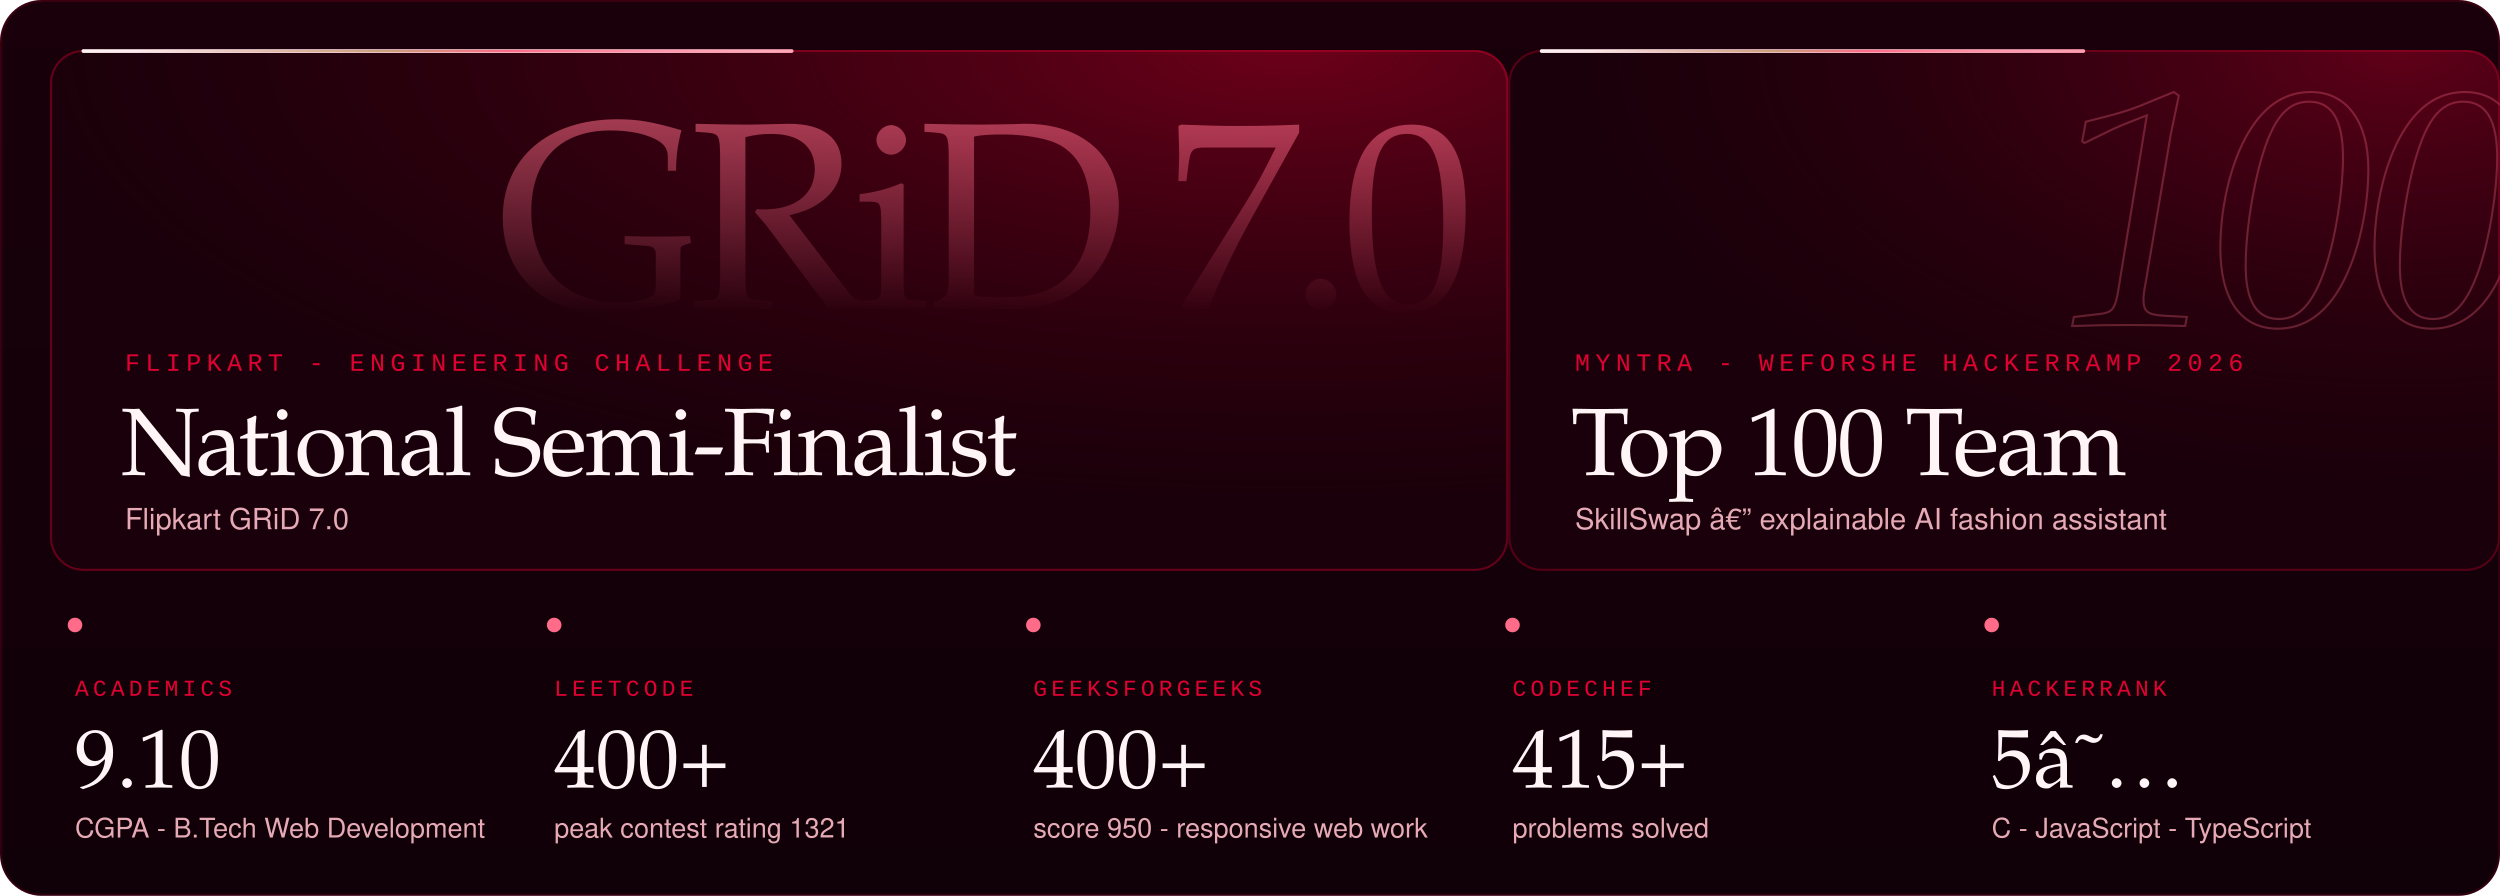
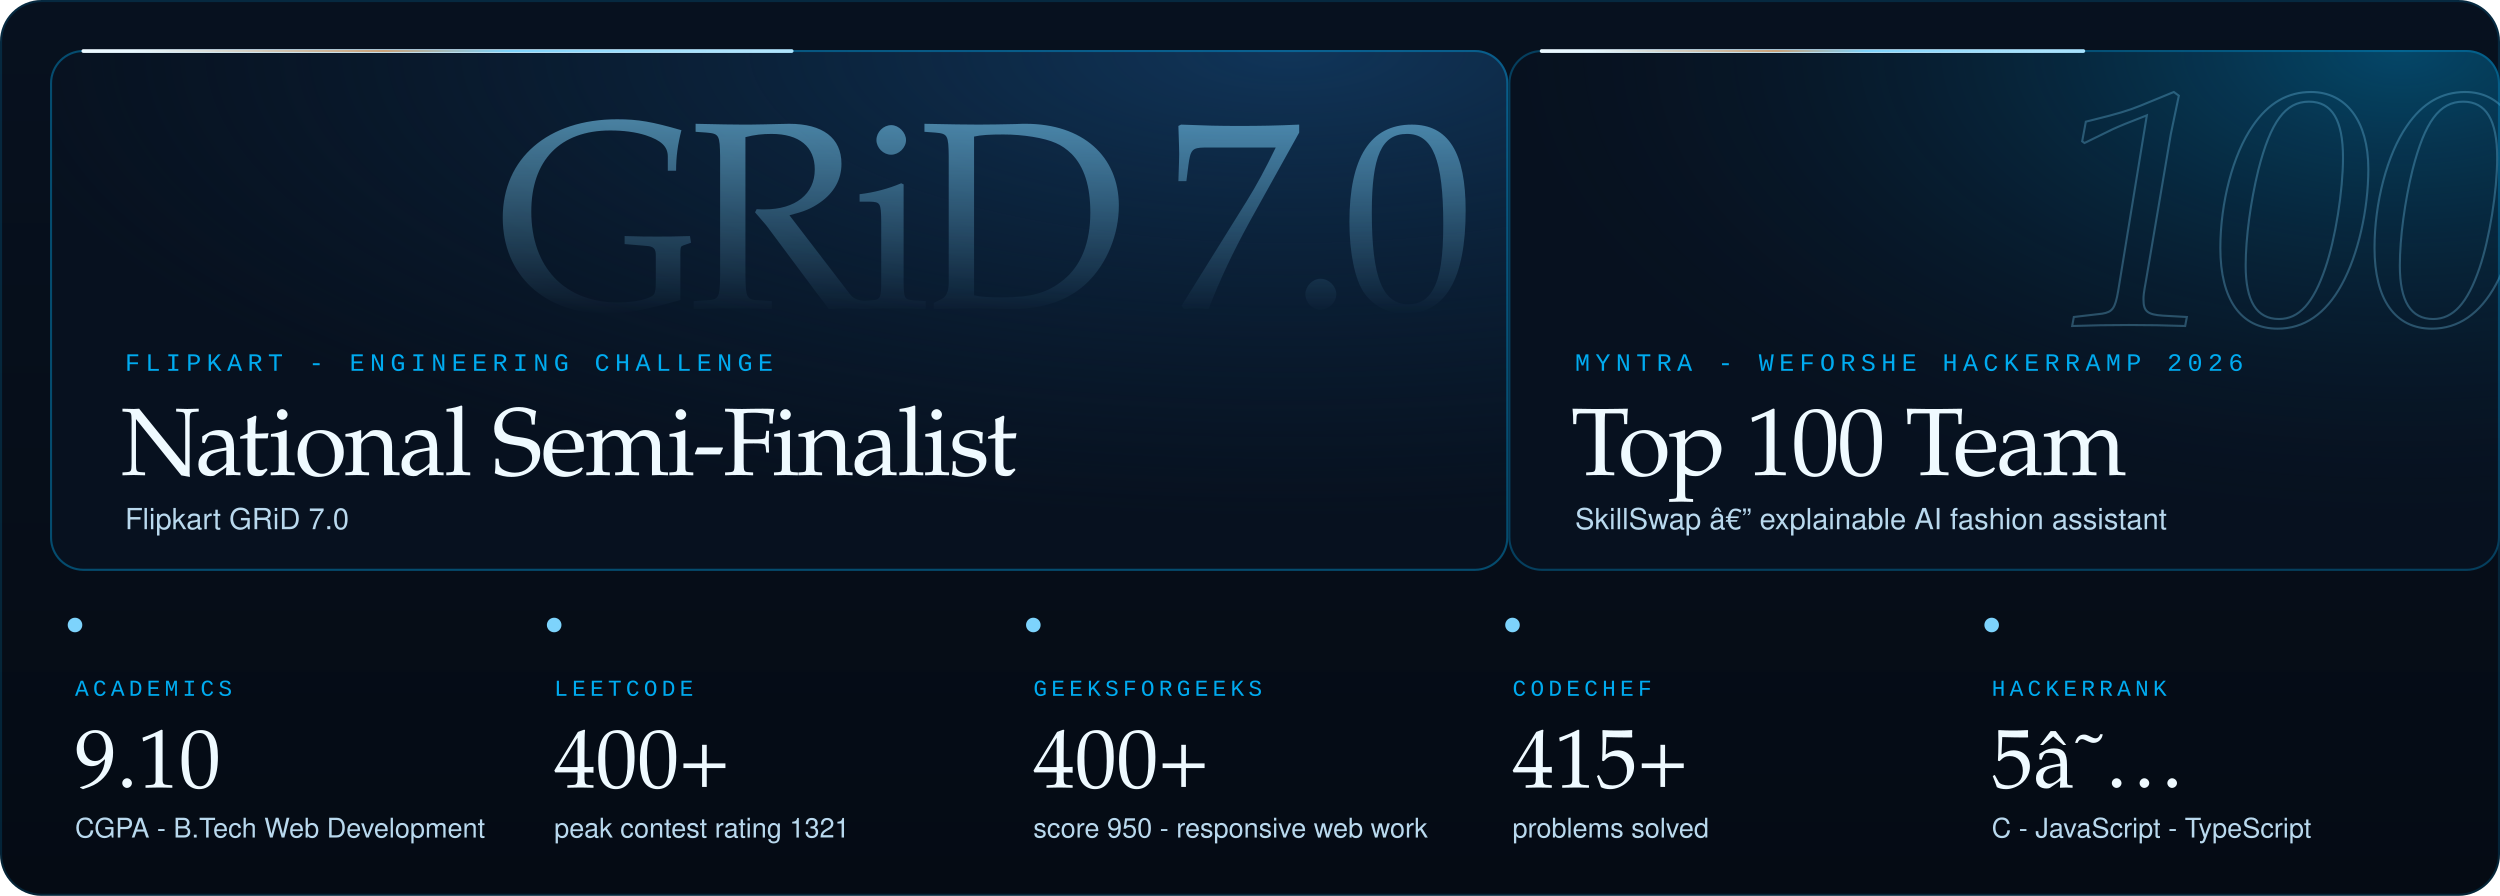
<svg xmlns="http://www.w3.org/2000/svg" viewBox="0 0 1200 430" width="1200" height="430" role="img" aria-labelledby="ach-title ach-desc">
  <defs>
    <linearGradient id="ach-bg" x1="0" y1="0" x2="0" y2="1">
-       <stop offset="0" stop-color="#19000a" />
-       <stop offset="1" stop-color="#100007" />
+       <stop offset="0" stop-color="#07111f" />
+       <stop offset="1" stop-color="#050b14" />
    </linearGradient>
    <radialGradient id="ach-glow-a" cx="85%" cy="0%" r="90%">
-       <stop offset="0" stop-color="#7a001c" stop-opacity=".85" />
-       <stop offset="1" stop-color="#3d0010" stop-opacity="0" />
+       <stop offset="0" stop-color="#123b63" stop-opacity=".85" />
+       <stop offset="1" stop-color="#0b2742" stop-opacity="0" />
    </radialGradient>
    <radialGradient id="ach-glow-b" cx="90%" cy="0%" r="90%">
-       <stop offset="0" stop-color="#e10032" stop-opacity=".35" />
-       <stop offset="1" stop-color="#3d0010" stop-opacity="0" />
+       <stop offset="0" stop-color="#00abf0" stop-opacity=".35" />
+       <stop offset="1" stop-color="#0b2742" stop-opacity="0" />
    </radialGradient>
    <linearGradient id="ach-hair" x1="0" y1="0" x2="1" y2="0">
      <stop offset="0" stop-color="#C9A27A" stop-opacity="0" />
      <stop offset=".4" stop-color="#C9A27A" />
-       <stop offset=".6" stop-color="#ff6b88" />
-       <stop offset="1" stop-color="#ff6b88" stop-opacity="0" />
+       <stop offset=".6" stop-color="#7dd3fc" />
+       <stop offset="1" stop-color="#7dd3fc" stop-opacity="0" />
    </linearGradient>
    <linearGradient id="ach-outline" x1="0" y1="0" x2="0" y2="1">
-       <stop offset="0" stop-color="#ff6b88" stop-opacity=".55" />
-       <stop offset="1" stop-color="#ff6b88" stop-opacity="0" />
+       <stop offset="0" stop-color="#7dd3fc" stop-opacity=".55" />
+       <stop offset="1" stop-color="#7dd3fc" stop-opacity="0" />
    </linearGradient>
    <linearGradient id="ach-sheen" x1="0" y1="0" x2="1" y2="0">
-       <stop offset="0" stop-color="#fff4f6" stop-opacity="0" />
-       <stop offset=".5" stop-color="#fff4f6" stop-opacity=".08" />
-       <stop offset="1" stop-color="#fff4f6" stop-opacity="0" />
+       <stop offset="0" stop-color="#effaff" stop-opacity="0" />
+       <stop offset=".5" stop-color="#effaff" stop-opacity=".08" />
+       <stop offset="1" stop-color="#effaff" stop-opacity="0" />
    </linearGradient>
    <clipPath id="ach-clip-a">
      <rect x="0" y="0" width="700" height="250" rx="16" />
    </clipPath>
    <clipPath id="ach-clip-b">
      <rect x="0" y="0" width="476" height="250" rx="16" />
    </clipPath>
    <linearGradient id="ach-trace" x1="0" y1="0" x2="1" y2="1">
-       <stop offset="0" stop-color="#fff4f6" />
-       <stop offset=".45" stop-color="#ff6b88" />
-       <stop offset="1" stop-color="#e10032" stop-opacity="0" />
+       <stop offset="0" stop-color="#effaff" />
+       <stop offset=".45" stop-color="#7dd3fc" />
+       <stop offset="1" stop-color="#00abf0" stop-opacity="0" />
    </linearGradient>
  </defs>
  <style>
    .ach-serif { font-family: Georgia, "Iowan Old Style", "Palatino Linotype", "Times New Roman", serif; }
    .ach-mono { font-family: ui-monospace, SFMono-Regular, Menlo, Consolas, "Liberation Mono", monospace; }
    .ach-sans { font-family: -apple-system, BlinkMacSystemFont, "Segoe UI", Helvetica, Arial, sans-serif; }
    .ach-in { animation: ach-in 1.2s cubic-bezier(.16,1,.3,1) both; }
    .a1 { animation-delay: .1s; } .a2 { animation-delay: .35s; } .a3 { animation-delay: .6s; }
    .ach-draw { stroke-dasharray: 1200; stroke-dashoffset: 1200; animation: ach-draw 2.6s cubic-bezier(.65,0,.35,1) .8s forwards; }
    @keyframes ach-in { from { opacity: 0; transform: translateY(14px); } to { opacity: 1; transform: none; } }
    @keyframes ach-draw { to { stroke-dashoffset: 0; } }
    @media (prefers-reduced-motion: reduce) {
      .ach-in { animation: none; }
      .ach-draw { animation: none; stroke-dashoffset: 0; }
    }
    .ach-trace-a { stroke-dasharray: 340 1900; stroke-dashoffset: 2240; animation: ach-trace-a 6s linear infinite; }
    .ach-trace-b { stroke-dasharray: 260 1452; stroke-dashoffset: 1712; animation: ach-trace-b 6s linear -3s infinite; }
    @keyframes ach-trace-a { to { stroke-dashoffset: 0; } }
    @keyframes ach-trace-b { to { stroke-dashoffset: 0; } }
    @media (prefers-reduced-motion: reduce) { .ach-trace-a, .ach-trace-b { display: none; } }
  </style>
  <rect width="1200" height="430" rx="20" fill="url(#ach-bg)" />
-   <rect x=".5" y=".5" width="1199" height="429" rx="19.5" fill="none" stroke="#e10032" stroke-opacity=".16" />
+   <rect x=".5" y=".5" width="1199" height="429" rx="19.5" fill="none" stroke="#00abf0" stroke-opacity=".16" />
  <g class="ach-in a1">
    <g transform="translate(24 24)">
      <g clip-path="url(#ach-clip-a)">
-         <rect width="700" height="250" fill="#19000a" />
+         <rect width="700" height="250" fill="#07111f" />
        <rect width="700" height="250" fill="url(#ach-glow-a)" />
        <text class="ach-serif" x="684" y="124" text-anchor="end" font-size="128" font-weight="300" letter-spacing="-6" fill="url(#ach-outline)">GRiD 7.0</text>
        <rect x="-300" y="0" width="260" height="250" fill="url(#ach-sheen)" transform="skewX(-18)">
          <animate attributeName="x" values="-300;900;900" keyTimes="0;.35;1" dur="9s" begin="2s" repeatCount="indefinite" />
        </rect>
      </g>
-       <rect x=".5" y=".5" width="699" height="249" rx="15.5" fill="none" stroke="#e10032" stroke-opacity=".38" />
+       <rect x=".5" y=".5" width="699" height="249" rx="15.5" fill="none" stroke="#00abf0" stroke-opacity=".38" />
      <rect class="ach-trace-a" x=".5" y=".5" width="699" height="249" rx="15.5" fill="none" stroke="url(#ach-trace)" stroke-width="1.8" stroke-linecap="round" />
      <rect x="40" y="0" width="300" height="1" fill="url(#ach-hair)" />
-       <text class="ach-mono" x="36" y="154" font-size="12" letter-spacing="2.6" fill="#e10032">FLIPKART  -  ENGINEERING CHALLENGE</text>
-       <text class="ach-serif" x="34" y="204" font-size="46" font-weight="300" letter-spacing="-1" fill="#fff4f6">National Semi-Finalist</text>
-       <text class="ach-sans" x="36" y="230" font-size="14" fill="#e5aab5">Flipkart GRiD 7.0</text>
+       <text class="ach-mono" x="36" y="154" font-size="12" letter-spacing="2.6" fill="#00abf0">FLIPKART  -  ENGINEERING CHALLENGE</text>
+       <text class="ach-serif" x="34" y="204" font-size="46" font-weight="300" letter-spacing="-1" fill="#effaff">National Semi-Finalist</text>
+       <text class="ach-sans" x="36" y="230" font-size="14" fill="#b9d9ee">Flipkart GRiD 7.0</text>
    </g>
  </g>
  <g class="ach-in a2">
    <g transform="translate(700 24)">
      <g transform="translate(24 0)">
        <g clip-path="url(#ach-clip-b)">
-           <rect width="476" height="250" fill="#19000a" />
+           <rect width="476" height="250" fill="#07111f" />
          <rect width="476" height="250" fill="url(#ach-glow-b)" />
-           <text class="ach-serif" x="490" y="132" text-anchor="end" font-size="160" font-style="italic" font-weight="300" letter-spacing="-6" fill="none" stroke="#ff6b88" stroke-opacity=".3">100</text>
+           <text class="ach-serif" x="490" y="132" text-anchor="end" font-size="160" font-style="italic" font-weight="300" letter-spacing="-6" fill="none" stroke="#7dd3fc" stroke-opacity=".3">100</text>
        </g>
-         <rect x=".5" y=".5" width="475" height="249" rx="15.5" fill="none" stroke="#e10032" stroke-opacity=".3" />
+         <rect x=".5" y=".5" width="475" height="249" rx="15.5" fill="none" stroke="#00abf0" stroke-opacity=".3" />
        <rect class="ach-trace-b" x=".5" y=".5" width="475" height="249" rx="15.5" fill="none" stroke="url(#ach-trace)" stroke-width="1.8" stroke-linecap="round" />
        <rect x="40" y="0" width="220" height="1" fill="url(#ach-hair)" />
-         <text class="ach-mono" x="32" y="154" font-size="12" letter-spacing="2.6" fill="#e10032">MYNTRA  -  WEFORSHE HACKERRAMP 2026</text>
-         <text class="ach-serif" x="30" y="204" font-size="46" font-weight="300" letter-spacing="-1" fill="#fff4f6">Top 100 Team</text>
-         <text class="ach-sans" x="32" y="230" font-size="14" fill="#e5aab5">SkillSwap â€” explainable AI fashion assistant</text>
+         <text class="ach-mono" x="32" y="154" font-size="12" letter-spacing="2.6" fill="#00abf0">MYNTRA  -  WEFORSHE HACKERRAMP 2026</text>
+         <text class="ach-serif" x="30" y="204" font-size="46" font-weight="300" letter-spacing="-1" fill="#effaff">Top 100 Team</text>
+         <text class="ach-sans" x="32" y="230" font-size="14" fill="#b9d9ee">SkillSwap â€” explainable AI fashion assistant</text>
      </g>
    </g>
  </g>
-   <path class="ach-draw" d="M24 300 H1176" stroke="#e10032" stroke-opacity=".35" />
-   <g class="ach-in a3 ach-sans" font-size="13" fill="#e5aab5">
+   <path class="ach-draw" d="M24 300 H1176" stroke="#00abf0" stroke-opacity=".35" />
+   <g class="ach-in a3 ach-sans" font-size="13" fill="#b9d9ee">
    <g transform="translate(36 300)">
-       <circle cx="0" cy="0" r="3.5" fill="#ff6b88" />
-       <text class="ach-mono" y="34" font-size="11" letter-spacing="2" fill="#e10032">ACADEMICS</text>
-       <text class="ach-serif" y="78" font-size="40" font-weight="300" fill="#fff4f6">9.10</text>
+       <circle cx="0" cy="0" r="3.5" fill="#7dd3fc" />
+       <text class="ach-mono" y="34" font-size="11" letter-spacing="2" fill="#00abf0">ACADEMICS</text>
+       <text class="ach-serif" y="78" font-size="40" font-weight="300" fill="#effaff">9.10</text>
      <text y="102">CGPA  -  B.Tech Web Development</text>
    </g>
    <g transform="translate(266 300)">
-       <circle cx="0" cy="0" r="3.5" fill="#ff6b88" />
-       <text class="ach-mono" y="34" font-size="11" letter-spacing="2" fill="#e10032">LEETCODE</text>
-       <text class="ach-serif" y="78" font-size="40" font-weight="300" fill="#fff4f6">400+</text>
+       <circle cx="0" cy="0" r="3.5" fill="#7dd3fc" />
+       <text class="ach-mono" y="34" font-size="11" letter-spacing="2" fill="#00abf0">LEETCODE</text>
+       <text class="ach-serif" y="78" font-size="40" font-weight="300" fill="#effaff">400+</text>
      <text y="102">peak contest rating 1321</text>
    </g>
    <g transform="translate(496 300)">
-       <circle cx="0" cy="0" r="3.5" fill="#ff6b88" />
-       <text class="ach-mono" y="34" font-size="11" letter-spacing="2" fill="#e10032">GEEKSFORGEEKS</text>
-       <text class="ach-serif" y="78" font-size="40" font-weight="300" fill="#fff4f6">400+</text>
+       <circle cx="0" cy="0" r="3.5" fill="#7dd3fc" />
+       <text class="ach-mono" y="34" font-size="11" letter-spacing="2" fill="#00abf0">GEEKSFORGEEKS</text>
+       <text class="ach-serif" y="78" font-size="40" font-weight="300" fill="#effaff">400+</text>
      <text y="102">score 950  -  responsive web work</text>
    </g>
    <g transform="translate(726 300)">
-       <circle cx="0" cy="0" r="3.5" fill="#ff6b88" />
-       <text class="ach-mono" y="34" font-size="11" letter-spacing="2" fill="#e10032">CODECHEF</text>
-       <text class="ach-serif" y="78" font-size="40" font-weight="300" fill="#fff4f6">415+</text>
+       <circle cx="0" cy="0" r="3.5" fill="#7dd3fc" />
+       <text class="ach-mono" y="34" font-size="11" letter-spacing="2" fill="#00abf0">CODECHEF</text>
+       <text class="ach-serif" y="78" font-size="40" font-weight="300" fill="#effaff">415+</text>
      <text y="102">problems solved</text>
    </g>
    <g transform="translate(956 300)">
-       <circle cx="0" cy="0" r="3.5" fill="#ff6b88" />
-       <text class="ach-mono" y="34" font-size="11" letter-spacing="2" fill="#e10032">HACKERRANK</text>
-       <text class="ach-serif" y="78" font-size="40" font-weight="300" fill="#fff4f6">5â˜…</text>
+       <circle cx="0" cy="0" r="3.5" fill="#7dd3fc" />
+       <text class="ach-mono" y="34" font-size="11" letter-spacing="2" fill="#00abf0">HACKERRANK</text>
+       <text class="ach-serif" y="78" font-size="40" font-weight="300" fill="#effaff">5â˜…</text>
      <text y="102">C  -  JavaScript  -  TypeScript</text>
    </g>
  </g>
</svg>
